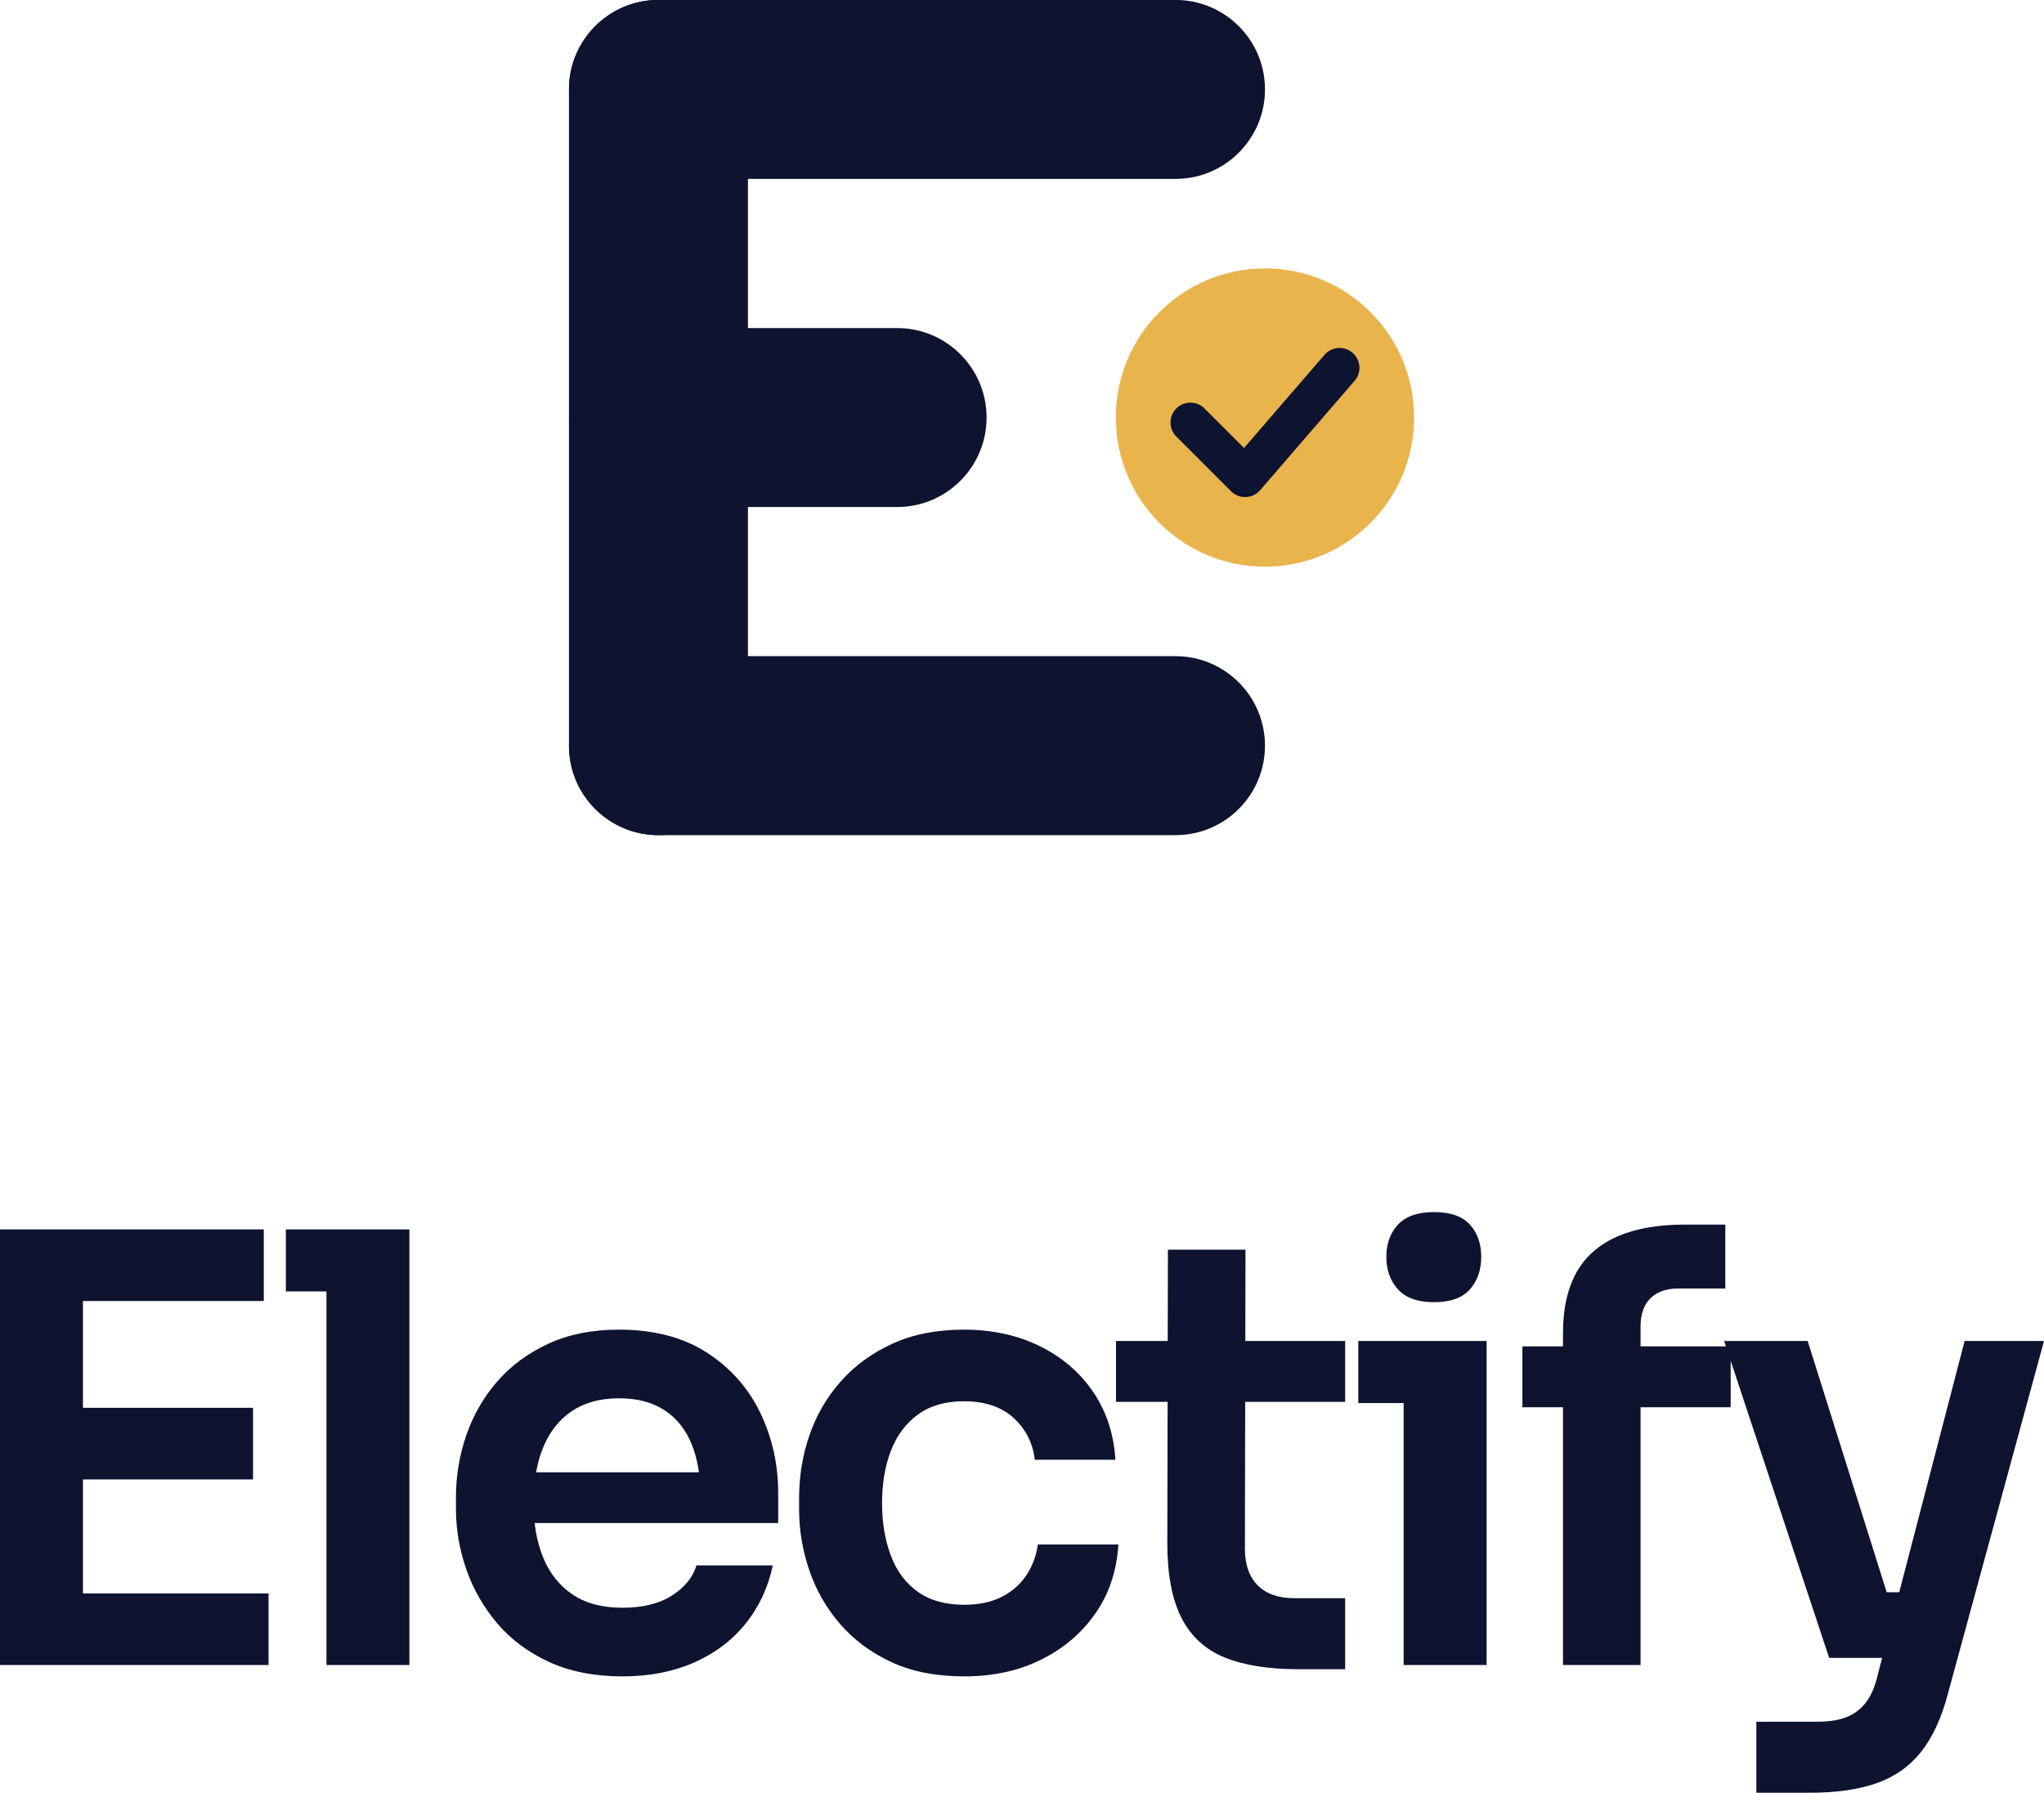
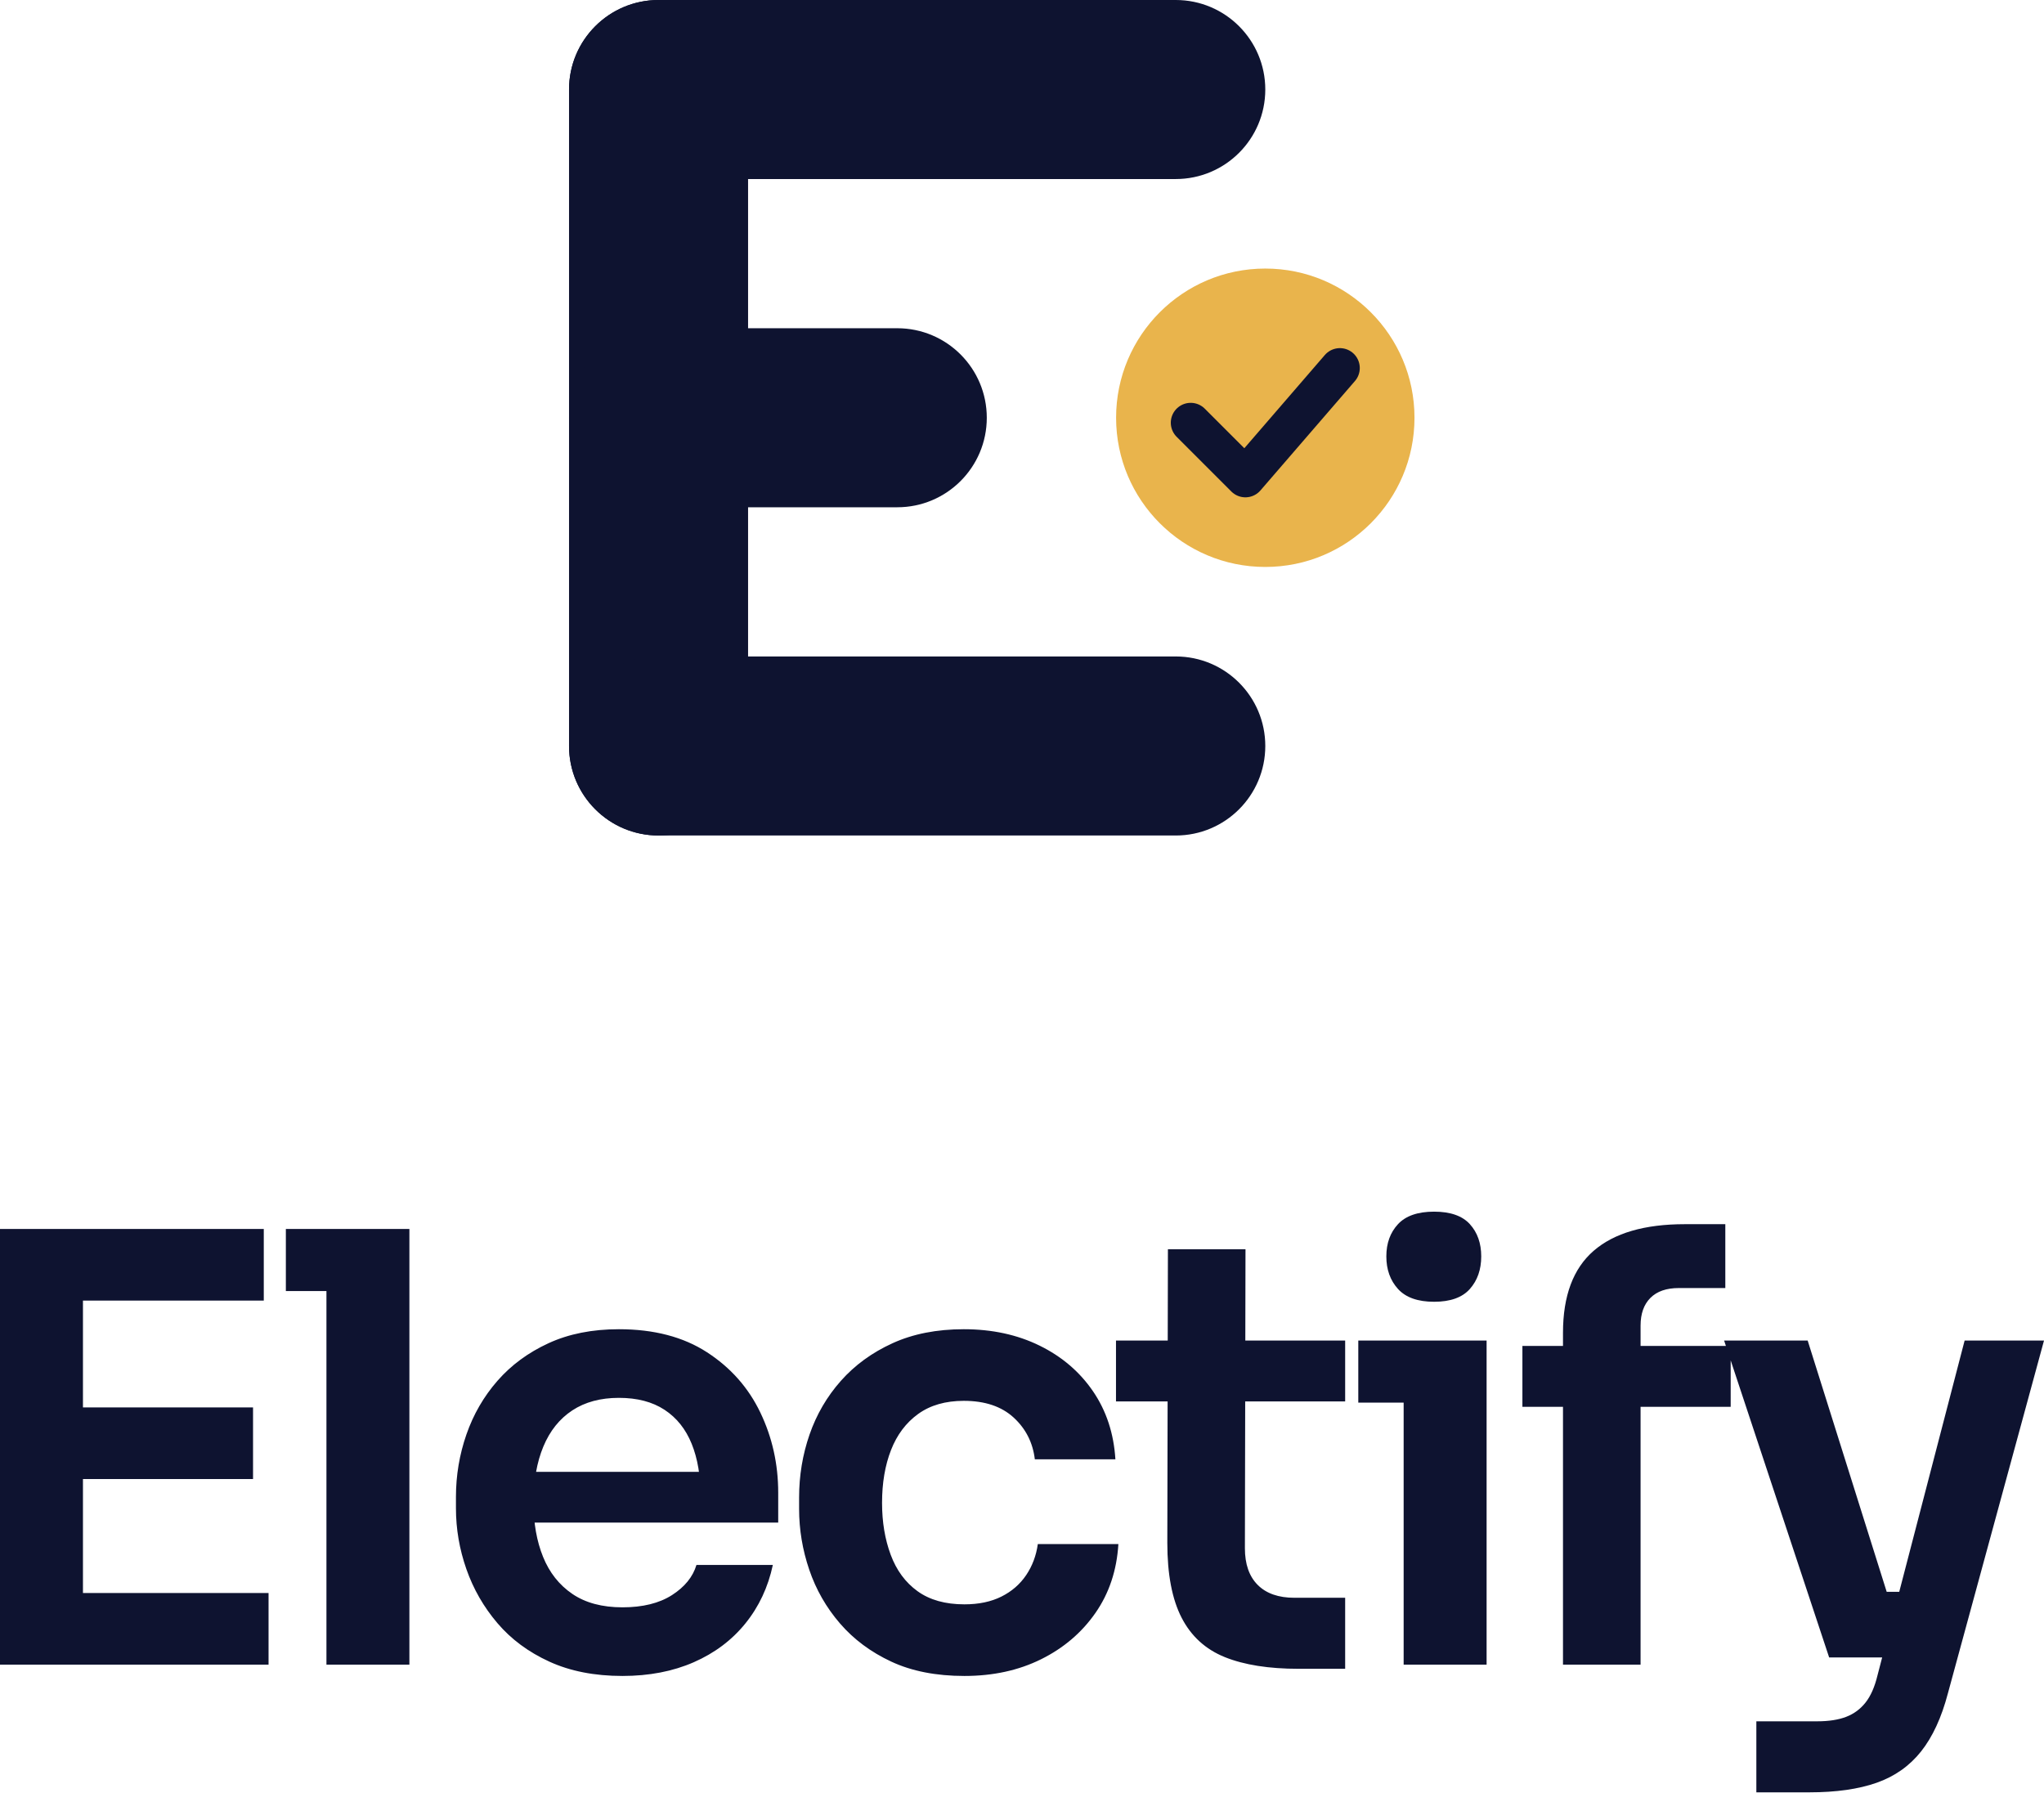
- <svg xmlns="http://www.w3.org/2000/svg" viewBox="5.04 16.8 191.8 168.224" width="383.6" height="336.448" role="img" aria-label="Electify">
-   <g transform="translate(41.636 0) scale(0.933)">
+ <svg xmlns="http://www.w3.org/2000/svg" viewBox="5.04 16.8 191.8 168.184" width="383.6" height="336.368" role="img" aria-label="Electify">
+   <g transform="translate(41.636 0) scale(0.933333)">
    <rect x="18" y="18" width="18" height="84" rx="9" fill="#0E1330" />
    <rect x="18" y="18" width="70" height="18" rx="9" fill="#0E1330" />
    <rect x="18" y="84" width="70" height="18" rx="9" fill="#0E1330" />
    <rect x="18" y="51" width="42" height="18" rx="9" fill="#0E1330" />
    <circle cx="88" cy="60" r="15" fill="#E9B44C" />
    <path d="M80.5 60.5L86 66L95.5 55" fill="none" stroke="#0E1330" stroke-width="4" stroke-linecap="round" stroke-linejoin="round" />
  </g>
-   <path d="M5.04 173.04V132.16H12.824V173.04ZM11.704 173.04V166.32H30.24V173.04ZM11.704 155.624V148.904H28.784V155.624ZM11.704 138.88V132.16H29.792V138.88ZM35.672 173.04V132.16H43.456V173.04ZM31.864 137.984V132.16H43.456V137.984ZM63.448 174.104Q59.528 174.104 56.588 172.76Q53.648 171.416 51.716 169.148Q49.784 166.88 48.804 164.08Q47.824 161.28 47.824 158.368V157.304Q47.824 154.28 48.804 151.452Q49.784 148.624 51.716 146.412Q53.648 144.2 56.504 142.884Q59.36 141.568 63.112 141.568Q68.04 141.568 71.372 143.724Q74.704 145.88 76.384 149.38Q78.064 152.88 78.064 156.912V159.712H51.128V154.952H73.192L70.784 157.304Q70.784 154.392 69.944 152.32Q69.104 150.248 67.396 149.128Q65.688 148.008 63.112 148.008Q60.536 148.008 58.744 149.184Q56.952 150.36 56.028 152.572Q55.104 154.784 55.104 157.864Q55.104 160.72 56 162.932Q56.896 165.144 58.744 166.404Q60.592 167.664 63.448 167.664Q66.304 167.664 68.096 166.516Q69.888 165.368 70.392 163.688H77.56Q76.888 166.824 74.984 169.176Q73.08 171.528 70.14 172.816Q67.2 174.104 63.448 174.104ZM95.536 174.104Q91.56 174.104 88.676 172.76Q85.792 171.416 83.86 169.176Q81.928 166.936 80.976 164.136Q80.024 161.336 80.024 158.424V157.36Q80.024 154.28 81.004 151.452Q81.984 148.624 83.944 146.412Q85.904 144.2 88.788 142.884Q91.672 141.568 95.48 141.568Q99.456 141.568 102.592 143.108Q105.728 144.648 107.604 147.392Q109.48 150.136 109.704 153.776H102.144Q101.864 151.424 100.156 149.856Q98.448 148.288 95.48 148.288Q92.904 148.288 91.196 149.52Q89.488 150.752 88.648 152.908Q87.808 155.064 87.808 157.864Q87.808 160.552 88.62 162.736Q89.432 164.92 91.14 166.152Q92.848 167.384 95.536 167.384Q97.552 167.384 99.008 166.656Q100.464 165.928 101.332 164.64Q102.2 163.352 102.424 161.728H109.984Q109.76 165.424 107.828 168.196Q105.896 170.968 102.732 172.536Q99.568 174.104 95.536 174.104ZM126.896 173.432Q122.696 173.432 119.98 172.34Q117.264 171.248 115.92 168.644Q114.576 166.04 114.576 161.616L114.632 134.064H121.912L121.856 162.12Q121.856 164.36 123.06 165.564Q124.264 166.768 126.504 166.768H131.264V173.432ZM109.76 148.344V142.632H131.264V148.344ZM136.752 173.04V142.632H144.536V173.04ZM132.496 148.456V142.632H144.536V148.456ZM139.608 138.992Q137.312 138.992 136.22 137.788Q135.128 136.584 135.128 134.736Q135.128 132.888 136.22 131.712Q137.312 130.536 139.608 130.536Q141.904 130.536 142.968 131.712Q144.032 132.888 144.032 134.736Q144.032 136.584 142.968 137.788Q141.904 138.992 139.608 138.992ZM151.704 173.04V141.904Q151.704 136.696 154.588 134.204Q157.472 131.712 163.128 131.712H166.936V137.704H162.568Q160.832 137.704 159.908 138.628Q158.984 139.552 158.984 141.232V173.04ZM147.896 148.848V143.136H167.44V148.848ZM169.848 185.024V178.36H175.56Q177.184 178.36 178.276 177.94Q179.368 177.52 180.096 176.596Q180.824 175.672 181.216 174.048L189.392 142.632H196.84L187.824 175.728Q186.928 179.144 185.304 181.188Q183.68 183.232 181.132 184.128Q178.584 185.024 174.832 185.024ZM179.312 172.368V166.208H185.808V172.368ZM176.68 172.368 166.824 142.632H174.664L184.016 172.368Z" fill="#0E1330" />
+   <path d="M5.04 173V132.12H12.824V173ZM11.704 173V166.28H30.24V173ZM11.704 155.584V148.864H28.784V155.584ZM11.704 138.84V132.12H29.792V138.84ZM35.672 173V132.12H43.456V173ZM31.864 137.944V132.12H43.456V137.944ZM63.448 174.064Q59.528 174.064 56.588 172.72Q53.648 171.376 51.716 169.108Q49.784 166.84 48.804 164.04Q47.824 161.24 47.824 158.328V157.264Q47.824 154.24 48.804 151.412Q49.784 148.584 51.716 146.372Q53.648 144.16 56.504 142.844Q59.36 141.528 63.112 141.528Q68.04 141.528 71.372 143.684Q74.704 145.84 76.384 149.34Q78.064 152.84 78.064 156.872V159.672H51.128V154.912H73.192L70.784 157.264Q70.784 154.352 69.944 152.28Q69.104 150.208 67.396 149.088Q65.688 147.968 63.112 147.968Q60.536 147.968 58.744 149.144Q56.952 150.32 56.028 152.532Q55.104 154.744 55.104 157.824Q55.104 160.68 56 162.892Q56.896 165.104 58.744 166.364Q60.592 167.624 63.448 167.624Q66.304 167.624 68.096 166.476Q69.888 165.328 70.392 163.648H77.56Q76.888 166.784 74.984 169.136Q73.08 171.488 70.14 172.776Q67.2 174.064 63.448 174.064ZM95.536 174.064Q91.56 174.064 88.676 172.72Q85.792 171.376 83.86 169.136Q81.928 166.896 80.976 164.096Q80.024 161.296 80.024 158.384V157.32Q80.024 154.24 81.004 151.412Q81.984 148.584 83.944 146.372Q85.904 144.16 88.788 142.844Q91.672 141.528 95.48 141.528Q99.456 141.528 102.592 143.068Q105.728 144.608 107.604 147.352Q109.48 150.096 109.704 153.736H102.144Q101.864 151.384 100.156 149.816Q98.448 148.248 95.48 148.248Q92.904 148.248 91.196 149.48Q89.488 150.712 88.648 152.868Q87.808 155.024 87.808 157.824Q87.808 160.512 88.62 162.696Q89.432 164.88 91.14 166.112Q92.848 167.344 95.536 167.344Q97.552 167.344 99.008 166.616Q100.464 165.888 101.332 164.6Q102.2 163.312 102.424 161.688H109.984Q109.76 165.384 107.828 168.156Q105.896 170.928 102.732 172.496Q99.568 174.064 95.536 174.064ZM126.896 173.392Q122.696 173.392 119.98 172.3Q117.264 171.208 115.92 168.604Q114.576 166 114.576 161.576L114.632 134.024H121.912L121.856 162.08Q121.856 164.32 123.06 165.524Q124.264 166.728 126.504 166.728H131.264V173.392ZM109.76 148.304V142.592H131.264V148.304ZM136.752 173V142.592H144.536V173ZM132.496 148.416V142.592H144.536V148.416ZM139.608 138.952Q137.312 138.952 136.22 137.748Q135.128 136.544 135.128 134.696Q135.128 132.848 136.22 131.672Q137.312 130.496 139.608 130.496Q141.904 130.496 142.968 131.672Q144.032 132.848 144.032 134.696Q144.032 136.544 142.968 137.748Q141.904 138.952 139.608 138.952ZM151.704 173V141.864Q151.704 136.656 154.588 134.164Q157.472 131.672 163.128 131.672H166.936V137.664H162.568Q160.832 137.664 159.908 138.588Q158.984 139.512 158.984 141.192V173ZM147.896 148.808V143.096H167.44V148.808ZM169.848 184.984V178.32H175.56Q177.184 178.32 178.276 177.9Q179.368 177.48 180.096 176.556Q180.824 175.632 181.216 174.008L189.392 142.592H196.84L187.824 175.688Q186.928 179.104 185.304 181.148Q183.68 183.192 181.132 184.088Q178.584 184.984 174.832 184.984ZM179.312 172.328V166.168H185.808V172.328ZM176.68 172.328 166.824 142.592H174.664L184.016 172.328Z" fill="#0E1330" />
</svg>
